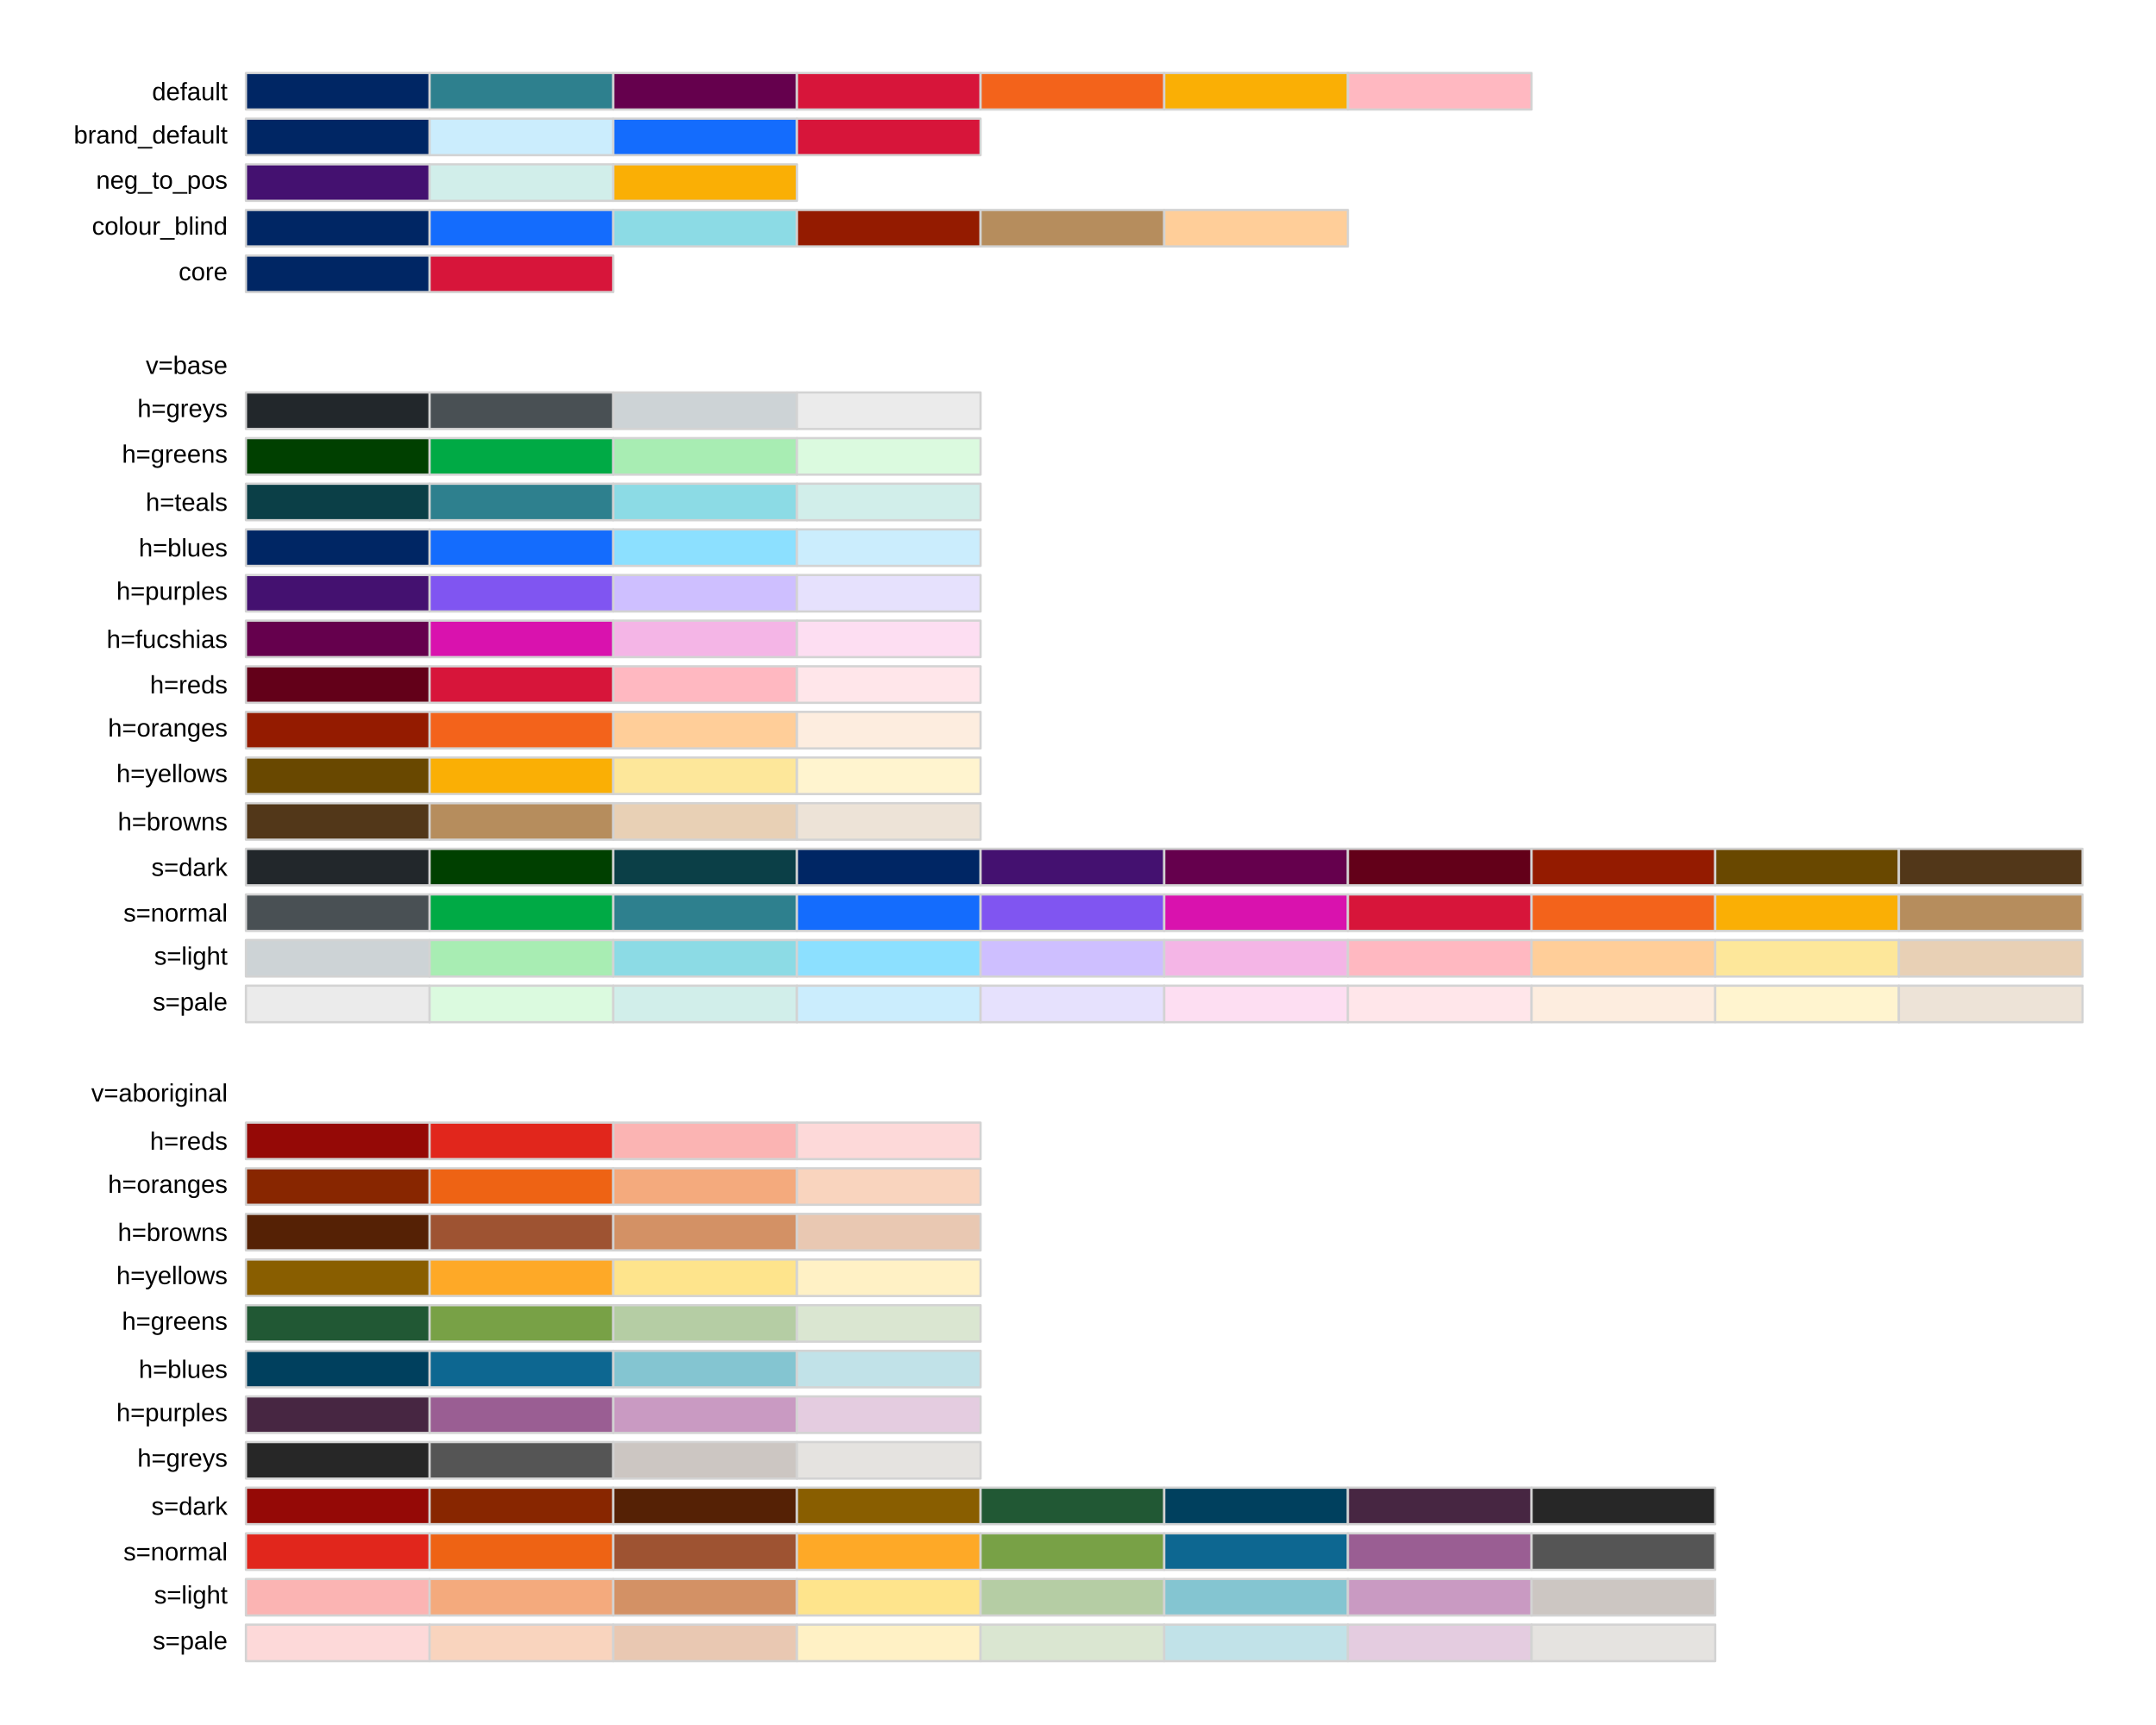
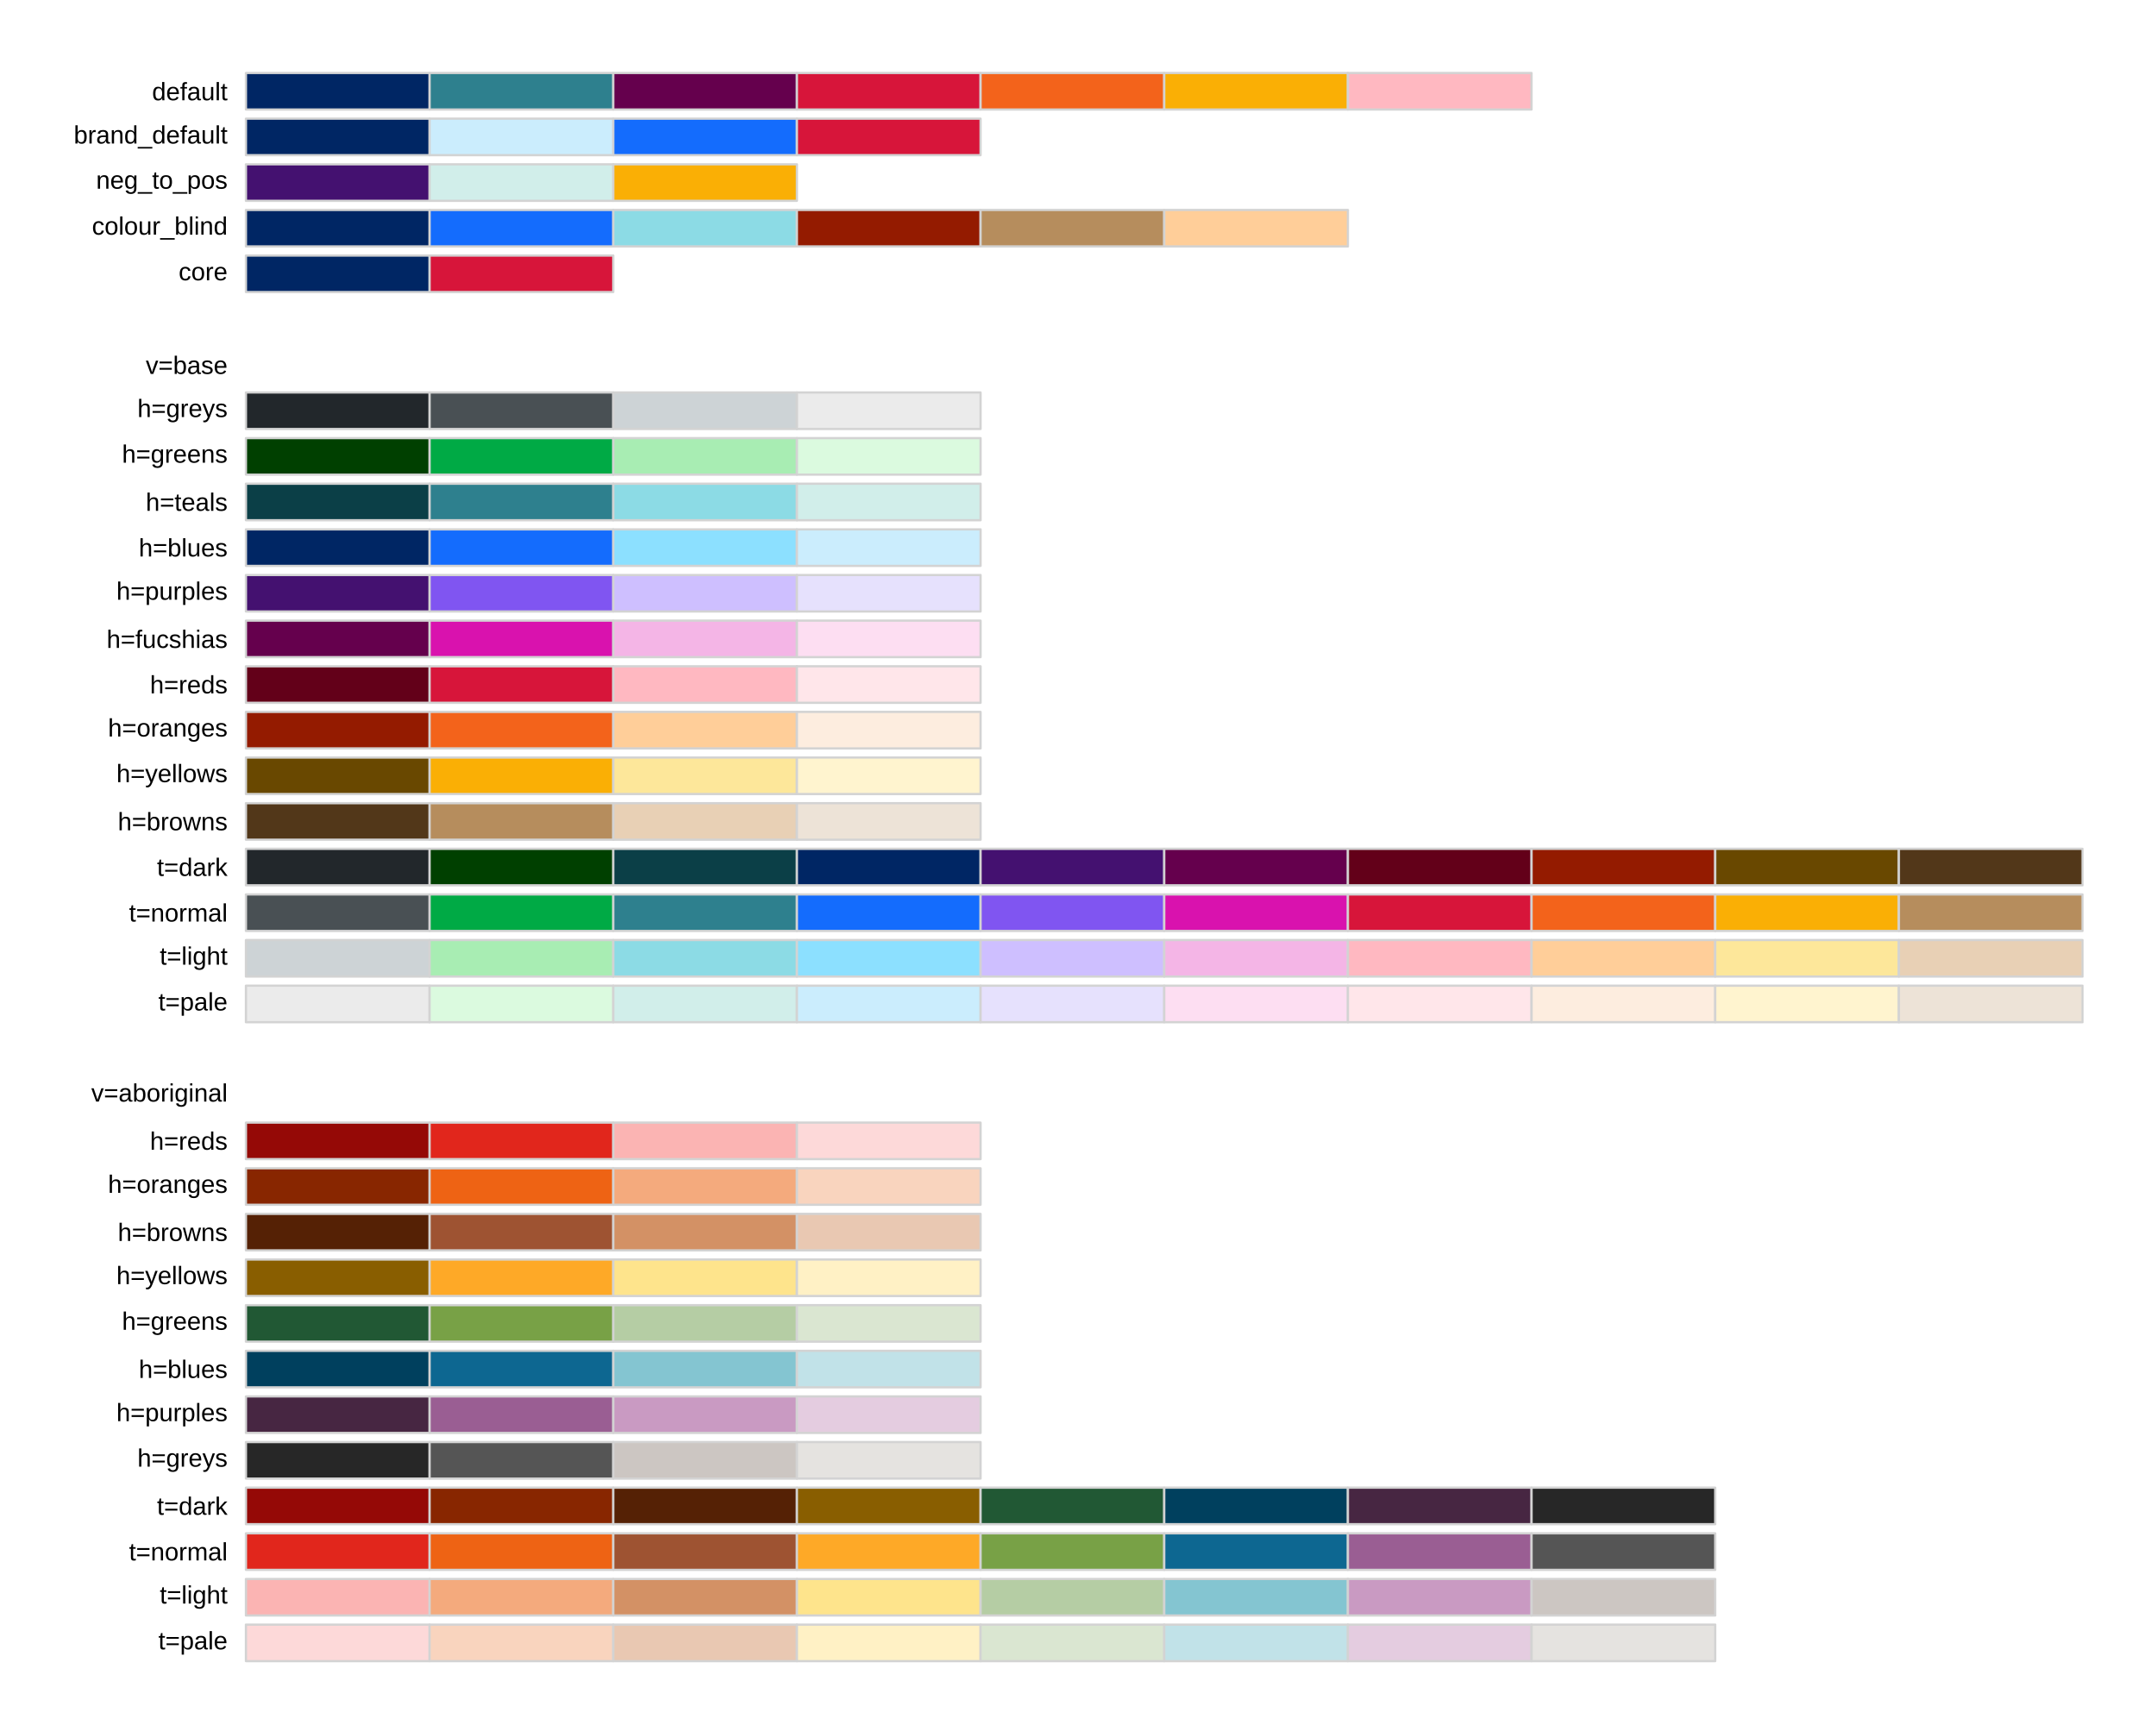
<svg xmlns="http://www.w3.org/2000/svg" width="720.00pt" height="576.00pt" viewBox="0 0 720.00 576.00">
  <g class="svglite">
    <defs>
      <style type="text/css">
    .svglite line, .svglite polyline, .svglite polygon, .svglite path, .svglite rect, .svglite circle {
      fill: none;
      stroke: #000000;
      stroke-linecap: round;
      stroke-linejoin: round;
      stroke-miterlimit: 10.00;
    }
    .svglite text {
      white-space: pre;
    }
    .svglite g.glyphgroup path {
      fill: inherit;
      stroke: none;
    }
  </style>
    </defs>
    <rect width="100%" height="100%" style="stroke: none; fill: #FFFFFF;" />
    <defs>
      <clipPath id="cpMC4wMHw3MjAuMDB8MC4wMHw1NzYuMDA=">
        <rect x="0.00" y="0.00" width="720.00" height="576.00" />
      </clipPath>
    </defs>
    <g clip-path="url(#cpMC4wMHw3MjAuMDB8MC4wMHw1NzYuMDA=)">
</g>
    <defs>
      <clipPath id="cpNTcuNjB8NzIwLjAwfDAuMDB8NTc2LjAw">
        <rect x="57.60" y="0.00" width="662.40" height="576.00" />
      </clipPath>
    </defs>
    <g clip-path="url(#cpNTcuNjB8NzIwLjAwfDAuMDB8NTc2LjAw)">
      <rect x="82.13" y="24.38" width="61.33" height="12.19" style="stroke-width: 0.75; stroke: #D3D3D3; fill: #002664;" />
      <rect x="143.47" y="24.38" width="61.33" height="12.19" style="stroke-width: 0.75; stroke: #D3D3D3; fill: #2E808E;" />
      <rect x="204.80" y="24.38" width="61.33" height="12.19" style="stroke-width: 0.75; stroke: #D3D3D3; fill: #65004D;" />
      <rect x="266.13" y="24.38" width="61.33" height="12.19" style="stroke-width: 0.75; stroke: #D3D3D3; fill: #D7153A;" />
      <rect x="327.47" y="24.38" width="61.33" height="12.19" style="stroke-width: 0.75; stroke: #D3D3D3; fill: #F3631B;" />
      <rect x="388.80" y="24.38" width="61.33" height="12.19" style="stroke-width: 0.75; stroke: #D3D3D3; fill: #FAAF05;" />
      <rect x="450.13" y="24.38" width="61.33" height="12.19" style="stroke-width: 0.75; stroke: #D3D3D3; fill: #FFB8C1;" />
      <rect x="82.13" y="39.62" width="61.33" height="12.19" style="stroke-width: 0.75; stroke: #D3D3D3; fill: #002664;" />
      <rect x="143.47" y="39.62" width="61.33" height="12.19" style="stroke-width: 0.75; stroke: #D3D3D3; fill: #CBEDFD;" />
      <rect x="204.80" y="39.62" width="61.33" height="12.19" style="stroke-width: 0.75; stroke: #D3D3D3; fill: #146CFD;" />
      <rect x="266.13" y="39.62" width="61.33" height="12.19" style="stroke-width: 0.75; stroke: #D3D3D3; fill: #D7153A;" />
      <rect x="82.13" y="54.86" width="61.33" height="12.19" style="stroke-width: 0.75; stroke: #D3D3D3; fill: #441170;" />
      <rect x="143.47" y="54.86" width="61.33" height="12.19" style="stroke-width: 0.75; stroke: #D3D3D3; fill: #D1EEEA;" />
      <rect x="204.80" y="54.86" width="61.33" height="12.19" style="stroke-width: 0.75; stroke: #D3D3D3; fill: #FAAF05;" />
      <rect x="82.13" y="70.10" width="61.33" height="12.19" style="stroke-width: 0.75; stroke: #D3D3D3; fill: #002664;" />
      <rect x="143.47" y="70.10" width="61.33" height="12.19" style="stroke-width: 0.75; stroke: #D3D3D3; fill: #146CFD;" />
      <rect x="204.80" y="70.10" width="61.33" height="12.19" style="stroke-width: 0.75; stroke: #D3D3D3; fill: #8CDBE5;" />
      <rect x="266.13" y="70.10" width="61.33" height="12.19" style="stroke-width: 0.75; stroke: #D3D3D3; fill: #941B00;" />
      <rect x="327.47" y="70.10" width="61.33" height="12.19" style="stroke-width: 0.75; stroke: #D3D3D3; fill: #B68D5D;" />
      <rect x="388.80" y="70.10" width="61.33" height="12.19" style="stroke-width: 0.75; stroke: #D3D3D3; fill: #FFCE99;" />
      <rect x="82.13" y="85.33" width="61.33" height="12.19" style="stroke-width: 0.75; stroke: #D3D3D3; fill: #002664;" />
      <rect x="143.47" y="85.33" width="61.33" height="12.19" style="stroke-width: 0.75; stroke: #D3D3D3; fill: #D7153A;" />
      <rect x="82.13" y="131.05" width="61.33" height="12.19" style="stroke-width: 0.75; stroke: #D3D3D3; fill: #22272B;" />
      <rect x="143.47" y="131.05" width="61.33" height="12.19" style="stroke-width: 0.75; stroke: #D3D3D3; fill: #495054;" />
      <rect x="204.80" y="131.05" width="61.33" height="12.19" style="stroke-width: 0.75; stroke: #D3D3D3; fill: #CDD3D6;" />
      <rect x="266.13" y="131.05" width="61.33" height="12.19" style="stroke-width: 0.75; stroke: #D3D3D3; fill: #EBEBEB;" />
      <rect x="82.13" y="146.29" width="61.33" height="12.19" style="stroke-width: 0.75; stroke: #D3D3D3; fill: #004000;" />
      <rect x="143.47" y="146.29" width="61.33" height="12.19" style="stroke-width: 0.75; stroke: #D3D3D3; fill: #00AA45;" />
      <rect x="204.80" y="146.29" width="61.33" height="12.19" style="stroke-width: 0.75; stroke: #D3D3D3; fill: #A8EDB3;" />
      <rect x="266.13" y="146.29" width="61.33" height="12.19" style="stroke-width: 0.75; stroke: #D3D3D3; fill: #DBFADF;" />
      <rect x="82.13" y="161.52" width="61.33" height="12.19" style="stroke-width: 0.75; stroke: #D3D3D3; fill: #0B3F47;" />
      <rect x="143.47" y="161.52" width="61.33" height="12.19" style="stroke-width: 0.75; stroke: #D3D3D3; fill: #2E808E;" />
      <rect x="204.80" y="161.52" width="61.33" height="12.19" style="stroke-width: 0.75; stroke: #D3D3D3; fill: #8CDBE5;" />
      <rect x="266.13" y="161.52" width="61.33" height="12.19" style="stroke-width: 0.75; stroke: #D3D3D3; fill: #D1EEEA;" />
      <rect x="82.13" y="176.76" width="61.33" height="12.19" style="stroke-width: 0.75; stroke: #D3D3D3; fill: #002664;" />
      <rect x="143.47" y="176.76" width="61.33" height="12.19" style="stroke-width: 0.75; stroke: #D3D3D3; fill: #146CFD;" />
      <rect x="204.80" y="176.76" width="61.33" height="12.19" style="stroke-width: 0.75; stroke: #D3D3D3; fill: #8CE0FF;" />
      <rect x="266.13" y="176.76" width="61.33" height="12.19" style="stroke-width: 0.75; stroke: #D3D3D3; fill: #CBEDFD;" />
      <rect x="82.13" y="192.00" width="61.33" height="12.19" style="stroke-width: 0.75; stroke: #D3D3D3; fill: #441170;" />
      <rect x="143.47" y="192.00" width="61.33" height="12.19" style="stroke-width: 0.75; stroke: #D3D3D3; fill: #8055F1;" />
      <rect x="204.80" y="192.00" width="61.33" height="12.19" style="stroke-width: 0.75; stroke: #D3D3D3; fill: #CEBFFF;" />
      <rect x="266.13" y="192.00" width="61.33" height="12.19" style="stroke-width: 0.75; stroke: #D3D3D3; fill: #E6E1FD;" />
      <rect x="82.13" y="207.24" width="61.33" height="12.19" style="stroke-width: 0.75; stroke: #D3D3D3; fill: #65004D;" />
      <rect x="143.47" y="207.24" width="61.33" height="12.19" style="stroke-width: 0.75; stroke: #D3D3D3; fill: #D912AE;" />
      <rect x="204.80" y="207.24" width="61.33" height="12.19" style="stroke-width: 0.75; stroke: #D3D3D3; fill: #F4B5E6;" />
      <rect x="266.13" y="207.24" width="61.33" height="12.19" style="stroke-width: 0.75; stroke: #D3D3D3; fill: #FDDEF2;" />
      <rect x="82.13" y="222.48" width="61.33" height="12.19" style="stroke-width: 0.75; stroke: #D3D3D3; fill: #630019;" />
      <rect x="143.47" y="222.48" width="61.33" height="12.19" style="stroke-width: 0.75; stroke: #D3D3D3; fill: #D7153A;" />
      <rect x="204.80" y="222.48" width="61.33" height="12.19" style="stroke-width: 0.75; stroke: #D3D3D3; fill: #FFB8C1;" />
      <rect x="266.13" y="222.48" width="61.33" height="12.19" style="stroke-width: 0.75; stroke: #D3D3D3; fill: #FFE6EA;" />
      <rect x="82.13" y="237.71" width="61.33" height="12.19" style="stroke-width: 0.75; stroke: #D3D3D3; fill: #941B00;" />
      <rect x="143.47" y="237.71" width="61.33" height="12.19" style="stroke-width: 0.75; stroke: #D3D3D3; fill: #F3631B;" />
      <rect x="204.80" y="237.71" width="61.33" height="12.19" style="stroke-width: 0.75; stroke: #D3D3D3; fill: #FFCE99;" />
      <rect x="266.13" y="237.71" width="61.33" height="12.19" style="stroke-width: 0.75; stroke: #D3D3D3; fill: #FDEDDF;" />
      <rect x="82.13" y="252.95" width="61.33" height="12.19" style="stroke-width: 0.75; stroke: #D3D3D3; fill: #694800;" />
      <rect x="143.47" y="252.95" width="61.33" height="12.19" style="stroke-width: 0.75; stroke: #D3D3D3; fill: #FAAF05;" />
      <rect x="204.80" y="252.95" width="61.33" height="12.19" style="stroke-width: 0.75; stroke: #D3D3D3; fill: #FDE79A;" />
      <rect x="266.13" y="252.95" width="61.33" height="12.19" style="stroke-width: 0.75; stroke: #D3D3D3; fill: #FFF4CF;" />
      <rect x="82.13" y="268.19" width="61.33" height="12.19" style="stroke-width: 0.75; stroke: #D3D3D3; fill: #523719;" />
      <rect x="143.47" y="268.19" width="61.33" height="12.19" style="stroke-width: 0.75; stroke: #D3D3D3; fill: #B68D5D;" />
      <rect x="204.80" y="268.19" width="61.33" height="12.19" style="stroke-width: 0.75; stroke: #D3D3D3; fill: #E8D0B5;" />
      <rect x="266.13" y="268.19" width="61.33" height="12.19" style="stroke-width: 0.75; stroke: #D3D3D3; fill: #EDE3D7;" />
      <rect x="82.13" y="283.43" width="61.33" height="12.19" style="stroke-width: 0.75; stroke: #D3D3D3; fill: #22272B;" />
      <rect x="143.47" y="283.43" width="61.33" height="12.19" style="stroke-width: 0.75; stroke: #D3D3D3; fill: #004000;" />
      <rect x="204.80" y="283.43" width="61.33" height="12.19" style="stroke-width: 0.75; stroke: #D3D3D3; fill: #0B3F47;" />
      <rect x="266.13" y="283.43" width="61.33" height="12.19" style="stroke-width: 0.75; stroke: #D3D3D3; fill: #002664;" />
      <rect x="327.47" y="283.43" width="61.33" height="12.19" style="stroke-width: 0.75; stroke: #D3D3D3; fill: #441170;" />
      <rect x="388.80" y="283.43" width="61.33" height="12.19" style="stroke-width: 0.75; stroke: #D3D3D3; fill: #65004D;" />
      <rect x="450.13" y="283.43" width="61.33" height="12.19" style="stroke-width: 0.75; stroke: #D3D3D3; fill: #630019;" />
      <rect x="511.47" y="283.43" width="61.33" height="12.19" style="stroke-width: 0.75; stroke: #D3D3D3; fill: #941B00;" />
      <rect x="572.80" y="283.43" width="61.33" height="12.19" style="stroke-width: 0.75; stroke: #D3D3D3; fill: #694800;" />
      <rect x="634.13" y="283.43" width="61.33" height="12.19" style="stroke-width: 0.75; stroke: #D3D3D3; fill: #523719;" />
      <rect x="82.13" y="298.67" width="61.33" height="12.19" style="stroke-width: 0.75; stroke: #D3D3D3; fill: #495054;" />
      <rect x="143.47" y="298.67" width="61.33" height="12.19" style="stroke-width: 0.75; stroke: #D3D3D3; fill: #00AA45;" />
      <rect x="204.80" y="298.67" width="61.33" height="12.19" style="stroke-width: 0.75; stroke: #D3D3D3; fill: #2E808E;" />
      <rect x="266.13" y="298.67" width="61.33" height="12.19" style="stroke-width: 0.75; stroke: #D3D3D3; fill: #146CFD;" />
      <rect x="327.47" y="298.67" width="61.33" height="12.19" style="stroke-width: 0.75; stroke: #D3D3D3; fill: #8055F1;" />
      <rect x="388.80" y="298.67" width="61.33" height="12.19" style="stroke-width: 0.75; stroke: #D3D3D3; fill: #D912AE;" />
      <rect x="450.13" y="298.67" width="61.33" height="12.19" style="stroke-width: 0.75; stroke: #D3D3D3; fill: #D7153A;" />
      <rect x="511.47" y="298.67" width="61.33" height="12.19" style="stroke-width: 0.75; stroke: #D3D3D3; fill: #F3631B;" />
      <rect x="572.80" y="298.67" width="61.33" height="12.19" style="stroke-width: 0.75; stroke: #D3D3D3; fill: #FAAF05;" />
      <rect x="634.13" y="298.67" width="61.33" height="12.19" style="stroke-width: 0.75; stroke: #D3D3D3; fill: #B68D5D;" />
      <rect x="82.13" y="313.90" width="61.33" height="12.19" style="stroke-width: 0.75; stroke: #D3D3D3; fill: #CDD3D6;" />
      <rect x="143.47" y="313.90" width="61.33" height="12.19" style="stroke-width: 0.75; stroke: #D3D3D3; fill: #A8EDB3;" />
      <rect x="204.80" y="313.90" width="61.33" height="12.19" style="stroke-width: 0.75; stroke: #D3D3D3; fill: #8CDBE5;" />
      <rect x="266.13" y="313.90" width="61.33" height="12.19" style="stroke-width: 0.75; stroke: #D3D3D3; fill: #8CE0FF;" />
      <rect x="327.47" y="313.90" width="61.33" height="12.19" style="stroke-width: 0.75; stroke: #D3D3D3; fill: #CEBFFF;" />
      <rect x="388.80" y="313.90" width="61.33" height="12.19" style="stroke-width: 0.75; stroke: #D3D3D3; fill: #F4B5E6;" />
      <rect x="450.13" y="313.90" width="61.33" height="12.19" style="stroke-width: 0.75; stroke: #D3D3D3; fill: #FFB8C1;" />
      <rect x="511.47" y="313.90" width="61.33" height="12.19" style="stroke-width: 0.75; stroke: #D3D3D3; fill: #FFCE99;" />
      <rect x="572.80" y="313.90" width="61.33" height="12.19" style="stroke-width: 0.75; stroke: #D3D3D3; fill: #FDE79A;" />
      <rect x="634.13" y="313.90" width="61.33" height="12.19" style="stroke-width: 0.75; stroke: #D3D3D3; fill: #E8D0B5;" />
      <rect x="82.13" y="329.14" width="61.33" height="12.19" style="stroke-width: 0.75; stroke: #D3D3D3; fill: #EBEBEB;" />
      <rect x="143.47" y="329.14" width="61.33" height="12.19" style="stroke-width: 0.75; stroke: #D3D3D3; fill: #DBFADF;" />
      <rect x="204.80" y="329.14" width="61.33" height="12.19" style="stroke-width: 0.75; stroke: #D3D3D3; fill: #D1EEEA;" />
      <rect x="266.13" y="329.14" width="61.33" height="12.19" style="stroke-width: 0.75; stroke: #D3D3D3; fill: #CBEDFD;" />
      <rect x="327.47" y="329.14" width="61.33" height="12.19" style="stroke-width: 0.75; stroke: #D3D3D3; fill: #E6E1FD;" />
      <rect x="388.80" y="329.14" width="61.33" height="12.19" style="stroke-width: 0.75; stroke: #D3D3D3; fill: #FDDEF2;" />
      <rect x="450.13" y="329.14" width="61.33" height="12.19" style="stroke-width: 0.75; stroke: #D3D3D3; fill: #FFE6EA;" />
      <rect x="511.47" y="329.14" width="61.33" height="12.19" style="stroke-width: 0.75; stroke: #D3D3D3; fill: #FDEDDF;" />
      <rect x="572.80" y="329.14" width="61.33" height="12.19" style="stroke-width: 0.75; stroke: #D3D3D3; fill: #FFF4CF;" />
      <rect x="634.13" y="329.14" width="61.33" height="12.19" style="stroke-width: 0.75; stroke: #D3D3D3; fill: #EDE3D7;" />
      <rect x="82.13" y="374.86" width="61.33" height="12.19" style="stroke-width: 0.75; stroke: #D3D3D3; fill: #950906;" />
      <rect x="143.47" y="374.86" width="61.33" height="12.19" style="stroke-width: 0.75; stroke: #D3D3D3; fill: #E1261C;" />
      <rect x="204.80" y="374.86" width="61.33" height="12.19" style="stroke-width: 0.75; stroke: #D3D3D3; fill: #FBB4B3;" />
      <rect x="266.13" y="374.86" width="61.33" height="12.19" style="stroke-width: 0.75; stroke: #D3D3D3; fill: #FDD9D9;" />
      <rect x="82.13" y="390.10" width="61.33" height="12.19" style="stroke-width: 0.75; stroke: #D3D3D3; fill: #882600;" />
      <rect x="143.47" y="390.10" width="61.33" height="12.19" style="stroke-width: 0.75; stroke: #D3D3D3; fill: #EE6314;" />
      <rect x="204.80" y="390.10" width="61.33" height="12.19" style="stroke-width: 0.75; stroke: #D3D3D3; fill: #F4AA7D;" />
      <rect x="266.13" y="390.10" width="61.33" height="12.19" style="stroke-width: 0.75; stroke: #D3D3D3; fill: #F9D4BE;" />
      <rect x="82.13" y="405.33" width="61.33" height="12.19" style="stroke-width: 0.75; stroke: #D3D3D3; fill: #552105;" />
      <rect x="143.47" y="405.33" width="61.33" height="12.19" style="stroke-width: 0.75; stroke: #D3D3D3; fill: #9E5332;" />
      <rect x="204.80" y="405.33" width="61.33" height="12.19" style="stroke-width: 0.75; stroke: #D3D3D3; fill: #D39165;" />
      <rect x="266.13" y="405.33" width="61.33" height="12.19" style="stroke-width: 0.75; stroke: #D3D3D3; fill: #E9C8B2;" />
      <rect x="82.13" y="420.57" width="61.33" height="12.19" style="stroke-width: 0.75; stroke: #D3D3D3; fill: #895E00;" />
      <rect x="143.47" y="420.57" width="61.33" height="12.19" style="stroke-width: 0.75; stroke: #D3D3D3; fill: #FEA927;" />
      <rect x="204.80" y="420.57" width="61.33" height="12.19" style="stroke-width: 0.75; stroke: #D3D3D3; fill: #FEE48C;" />
      <rect x="266.13" y="420.57" width="61.33" height="12.19" style="stroke-width: 0.75; stroke: #D3D3D3; fill: #FFF1C5;" />
      <rect x="82.13" y="435.81" width="61.33" height="12.19" style="stroke-width: 0.75; stroke: #D3D3D3; fill: #215834;" />
      <rect x="143.47" y="435.81" width="61.33" height="12.19" style="stroke-width: 0.75; stroke: #D3D3D3; fill: #78A146;" />
      <rect x="204.80" y="435.81" width="61.33" height="12.19" style="stroke-width: 0.75; stroke: #D3D3D3; fill: #B5CDA4;" />
      <rect x="266.13" y="435.81" width="61.33" height="12.19" style="stroke-width: 0.75; stroke: #D3D3D3; fill: #DAE6D1;" />
      <rect x="82.13" y="451.05" width="61.33" height="12.19" style="stroke-width: 0.75; stroke: #D3D3D3; fill: #00405E;" />
      <rect x="143.47" y="451.05" width="61.33" height="12.19" style="stroke-width: 0.75; stroke: #D3D3D3; fill: #0D6791;" />
      <rect x="204.80" y="451.05" width="61.33" height="12.19" style="stroke-width: 0.75; stroke: #D3D3D3; fill: #84C5D1;" />
      <rect x="266.13" y="451.05" width="61.33" height="12.19" style="stroke-width: 0.75; stroke: #D3D3D3; fill: #C1E2E8;" />
      <rect x="82.13" y="466.29" width="61.33" height="12.19" style="stroke-width: 0.75; stroke: #D3D3D3; fill: #472642;" />
      <rect x="143.47" y="466.29" width="61.33" height="12.19" style="stroke-width: 0.75; stroke: #D3D3D3; fill: #9A5E93;" />
      <rect x="204.80" y="466.29" width="61.33" height="12.19" style="stroke-width: 0.75; stroke: #D3D3D3; fill: #C99AC2;" />
      <rect x="266.13" y="466.29" width="61.33" height="12.19" style="stroke-width: 0.75; stroke: #D3D3D3; fill: #E4CCE0;" />
      <rect x="82.13" y="481.52" width="61.33" height="12.19" style="stroke-width: 0.75; stroke: #D3D3D3; fill: #272727;" />
      <rect x="143.47" y="481.52" width="61.33" height="12.19" style="stroke-width: 0.75; stroke: #D3D3D3; fill: #555555;" />
      <rect x="204.80" y="481.52" width="61.33" height="12.19" style="stroke-width: 0.75; stroke: #D3D3D3; fill: #CCC6C2;" />
      <rect x="266.13" y="481.52" width="61.33" height="12.19" style="stroke-width: 0.75; stroke: #D3D3D3; fill: #E5E3E0;" />
      <rect x="82.13" y="496.76" width="61.33" height="12.19" style="stroke-width: 0.75; stroke: #D3D3D3; fill: #950906;" />
      <rect x="143.47" y="496.76" width="61.33" height="12.19" style="stroke-width: 0.75; stroke: #D3D3D3; fill: #882600;" />
      <rect x="204.80" y="496.76" width="61.33" height="12.19" style="stroke-width: 0.75; stroke: #D3D3D3; fill: #552105;" />
      <rect x="266.13" y="496.76" width="61.33" height="12.19" style="stroke-width: 0.75; stroke: #D3D3D3; fill: #895E00;" />
      <rect x="327.47" y="496.76" width="61.33" height="12.19" style="stroke-width: 0.75; stroke: #D3D3D3; fill: #215834;" />
      <rect x="388.80" y="496.76" width="61.33" height="12.19" style="stroke-width: 0.75; stroke: #D3D3D3; fill: #00405E;" />
      <rect x="450.13" y="496.76" width="61.33" height="12.19" style="stroke-width: 0.75; stroke: #D3D3D3; fill: #472642;" />
      <rect x="511.47" y="496.76" width="61.33" height="12.19" style="stroke-width: 0.75; stroke: #D3D3D3; fill: #272727;" />
      <rect x="82.13" y="512.00" width="61.33" height="12.19" style="stroke-width: 0.75; stroke: #D3D3D3; fill: #E1261C;" />
      <rect x="143.47" y="512.00" width="61.33" height="12.19" style="stroke-width: 0.75; stroke: #D3D3D3; fill: #EE6314;" />
      <rect x="204.80" y="512.00" width="61.33" height="12.19" style="stroke-width: 0.75; stroke: #D3D3D3; fill: #9E5332;" />
      <rect x="266.13" y="512.00" width="61.33" height="12.19" style="stroke-width: 0.75; stroke: #D3D3D3; fill: #FEA927;" />
      <rect x="327.47" y="512.00" width="61.33" height="12.19" style="stroke-width: 0.75; stroke: #D3D3D3; fill: #78A146;" />
      <rect x="388.80" y="512.00" width="61.33" height="12.19" style="stroke-width: 0.75; stroke: #D3D3D3; fill: #0D6791;" />
      <rect x="450.13" y="512.00" width="61.33" height="12.19" style="stroke-width: 0.75; stroke: #D3D3D3; fill: #9A5E93;" />
      <rect x="511.47" y="512.00" width="61.33" height="12.19" style="stroke-width: 0.75; stroke: #D3D3D3; fill: #555555;" />
      <rect x="82.13" y="527.24" width="61.33" height="12.19" style="stroke-width: 0.75; stroke: #D3D3D3; fill: #FBB4B3;" />
      <rect x="143.47" y="527.24" width="61.33" height="12.19" style="stroke-width: 0.75; stroke: #D3D3D3; fill: #F4AA7D;" />
      <rect x="204.80" y="527.24" width="61.33" height="12.19" style="stroke-width: 0.75; stroke: #D3D3D3; fill: #D39165;" />
      <rect x="266.13" y="527.24" width="61.33" height="12.19" style="stroke-width: 0.75; stroke: #D3D3D3; fill: #FEE48C;" />
      <rect x="327.47" y="527.24" width="61.33" height="12.19" style="stroke-width: 0.75; stroke: #D3D3D3; fill: #B5CDA4;" />
      <rect x="388.80" y="527.24" width="61.33" height="12.19" style="stroke-width: 0.75; stroke: #D3D3D3; fill: #84C5D1;" />
      <rect x="450.13" y="527.24" width="61.33" height="12.19" style="stroke-width: 0.75; stroke: #D3D3D3; fill: #C99AC2;" />
      <rect x="511.47" y="527.24" width="61.33" height="12.19" style="stroke-width: 0.75; stroke: #D3D3D3; fill: #CCC6C2;" />
      <rect x="82.13" y="542.48" width="61.33" height="12.19" style="stroke-width: 0.75; stroke: #D3D3D3; fill: #FDD9D9;" />
      <rect x="143.47" y="542.48" width="61.33" height="12.19" style="stroke-width: 0.75; stroke: #D3D3D3; fill: #F9D4BE;" />
      <rect x="204.80" y="542.48" width="61.33" height="12.19" style="stroke-width: 0.75; stroke: #D3D3D3; fill: #E9C8B2;" />
      <rect x="266.13" y="542.48" width="61.33" height="12.19" style="stroke-width: 0.75; stroke: #D3D3D3; fill: #FFF1C5;" />
      <rect x="327.47" y="542.48" width="61.33" height="12.19" style="stroke-width: 0.75; stroke: #D3D3D3; fill: #DAE6D1;" />
      <rect x="388.80" y="542.48" width="61.33" height="12.19" style="stroke-width: 0.75; stroke: #D3D3D3; fill: #C1E2E8;" />
      <rect x="450.13" y="542.48" width="61.33" height="12.19" style="stroke-width: 0.75; stroke: #D3D3D3; fill: #E4CCE0;" />
      <rect x="511.47" y="542.48" width="61.33" height="12.19" style="stroke-width: 0.75; stroke: #D3D3D3; fill: #E5E3E0;" />
    </g>
    <g clip-path="url(#cpMC4wMHw3MjAuMDB8MC4wMHw1NzYuMDA=)">
      <text x="76.00" y="33.48" text-anchor="end" style="font-size: 8.40px; font-family: &quot;Arial&quot;;" textLength="25.20px" lengthAdjust="spacingAndGlyphs">default</text>
      <text x="76.00" y="47.93" text-anchor="end" style="font-size: 8.40px; font-family: &quot;Arial&quot;;" textLength="51.36px" lengthAdjust="spacingAndGlyphs">brand_default</text>
      <text x="76.00" y="63.01" text-anchor="end" style="font-size: 8.40px; font-family: &quot;Arial&quot;;" textLength="43.91px" lengthAdjust="spacingAndGlyphs">neg_to_pos</text>
      <text x="76.00" y="78.36" text-anchor="end" style="font-size: 8.40px; font-family: &quot;Arial&quot;;" textLength="45.28px" lengthAdjust="spacingAndGlyphs">colour_blind</text>
      <text x="76.00" y="93.60" text-anchor="end" style="font-size: 8.40px; font-family: &quot;Arial&quot;;" textLength="16.34px" lengthAdjust="spacingAndGlyphs">core</text>
      <text x="76.00" y="106.67" text-anchor="end" style="font-size: 8.40px; font-family: &quot;Arial&quot;;" textLength="2.33px" lengthAdjust="spacingAndGlyphs"> </text>
      <text x="76.00" y="124.86" text-anchor="end" style="font-size: 8.40px; font-family: &quot;Arial&quot;;" textLength="29.66px" lengthAdjust="spacingAndGlyphs"> v=base</text>
      <text x="76.00" y="139.26" text-anchor="end" style="font-size: 8.40px; font-family: &quot;Arial&quot;;" textLength="30.12px" lengthAdjust="spacingAndGlyphs">h=greys</text>
      <text x="76.00" y="154.50" text-anchor="end" style="font-size: 8.40px; font-family: &quot;Arial&quot;;" textLength="35.27px" lengthAdjust="spacingAndGlyphs">h=greens</text>
      <text x="76.00" y="170.57" text-anchor="end" style="font-size: 8.40px; font-family: &quot;Arial&quot;;" textLength="27.31px" lengthAdjust="spacingAndGlyphs">h=teals</text>
      <text x="76.00" y="185.81" text-anchor="end" style="font-size: 8.40px; font-family: &quot;Arial&quot;;" textLength="29.66px" lengthAdjust="spacingAndGlyphs">h=blues</text>
      <text x="76.00" y="200.26" text-anchor="end" style="font-size: 8.40px; font-family: &quot;Arial&quot;;" textLength="37.12px" lengthAdjust="spacingAndGlyphs">h=purples</text>
      <text x="76.00" y="216.34" text-anchor="end" style="font-size: 8.40px; font-family: &quot;Arial&quot;;" textLength="40.39px" lengthAdjust="spacingAndGlyphs">h=fucshias</text>
      <text x="76.00" y="231.53" text-anchor="end" style="font-size: 8.40px; font-family: &quot;Arial&quot;;" textLength="25.92px" lengthAdjust="spacingAndGlyphs">h=reds</text>
      <text x="76.00" y="245.93" text-anchor="end" style="font-size: 8.40px; font-family: &quot;Arial&quot;;" textLength="39.94px" lengthAdjust="spacingAndGlyphs">h=oranges</text>
      <text x="76.00" y="261.17" text-anchor="end" style="font-size: 8.40px; font-family: &quot;Arial&quot;;" textLength="37.11px" lengthAdjust="spacingAndGlyphs">h=yellows</text>
      <text x="76.00" y="277.24" text-anchor="end" style="font-size: 8.40px; font-family: &quot;Arial&quot;;" textLength="36.66px" lengthAdjust="spacingAndGlyphs">h=browns</text>
-       <text x="76.00" y="292.48" text-anchor="end" style="font-size: 8.40px; font-family: &quot;Arial&quot;;" textLength="25.45px" lengthAdjust="spacingAndGlyphs">s=dark</text>
-       <text x="76.00" y="307.72" text-anchor="end" style="font-size: 8.40px; font-family: &quot;Arial&quot;;" textLength="34.77px" lengthAdjust="spacingAndGlyphs">s=normal</text>
-       <text x="76.00" y="322.12" text-anchor="end" style="font-size: 8.40px; font-family: &quot;Arial&quot;;" textLength="24.50px" lengthAdjust="spacingAndGlyphs">s=light</text>
-       <text x="76.00" y="337.41" text-anchor="end" style="font-size: 8.40px; font-family: &quot;Arial&quot;;" textLength="24.98px" lengthAdjust="spacingAndGlyphs">s=pale</text>
+       <text x="76.00" y="292.48" text-anchor="end" style="font-size: 8.40px; font-family: &quot;Arial&quot;;" textLength="23.58px" lengthAdjust="spacingAndGlyphs">t=dark</text>
+       <text x="76.00" y="307.72" text-anchor="end" style="font-size: 8.40px; font-family: &quot;Arial&quot;;" textLength="32.89px" lengthAdjust="spacingAndGlyphs">t=normal</text>
+       <text x="76.00" y="322.12" text-anchor="end" style="font-size: 8.40px; font-family: &quot;Arial&quot;;" textLength="22.62px" lengthAdjust="spacingAndGlyphs">t=light</text>
+       <text x="76.00" y="337.41" text-anchor="end" style="font-size: 8.40px; font-family: &quot;Arial&quot;;" textLength="23.11px" lengthAdjust="spacingAndGlyphs">t=pale</text>
      <text x="76.00" y="350.48" text-anchor="end" style="font-size: 8.40px; font-family: &quot;Arial&quot;;" textLength="2.33px" lengthAdjust="spacingAndGlyphs"> </text>
      <text x="76.00" y="367.83" text-anchor="end" style="font-size: 8.40px; font-family: &quot;Arial&quot;;" textLength="47.84px" lengthAdjust="spacingAndGlyphs"> v=aboriginal</text>
      <text x="76.00" y="383.91" text-anchor="end" style="font-size: 8.40px; font-family: &quot;Arial&quot;;" textLength="25.92px" lengthAdjust="spacingAndGlyphs">h=reds</text>
      <text x="76.00" y="398.31" text-anchor="end" style="font-size: 8.40px; font-family: &quot;Arial&quot;;" textLength="39.94px" lengthAdjust="spacingAndGlyphs">h=oranges</text>
      <text x="76.00" y="414.38" text-anchor="end" style="font-size: 8.40px; font-family: &quot;Arial&quot;;" textLength="36.66px" lengthAdjust="spacingAndGlyphs">h=browns</text>
      <text x="76.00" y="428.79" text-anchor="end" style="font-size: 8.40px; font-family: &quot;Arial&quot;;" textLength="37.11px" lengthAdjust="spacingAndGlyphs">h=yellows</text>
      <text x="76.00" y="444.03" text-anchor="end" style="font-size: 8.40px; font-family: &quot;Arial&quot;;" textLength="35.27px" lengthAdjust="spacingAndGlyphs">h=greens</text>
      <text x="76.00" y="460.10" text-anchor="end" style="font-size: 8.40px; font-family: &quot;Arial&quot;;" textLength="29.66px" lengthAdjust="spacingAndGlyphs">h=blues</text>
      <text x="76.00" y="474.55" text-anchor="end" style="font-size: 8.40px; font-family: &quot;Arial&quot;;" textLength="37.12px" lengthAdjust="spacingAndGlyphs">h=purples</text>
      <text x="76.00" y="489.74" text-anchor="end" style="font-size: 8.40px; font-family: &quot;Arial&quot;;" textLength="30.12px" lengthAdjust="spacingAndGlyphs">h=greys</text>
-       <text x="76.00" y="505.81" text-anchor="end" style="font-size: 8.40px; font-family: &quot;Arial&quot;;" textLength="25.45px" lengthAdjust="spacingAndGlyphs">s=dark</text>
-       <text x="76.00" y="521.05" text-anchor="end" style="font-size: 8.40px; font-family: &quot;Arial&quot;;" textLength="34.77px" lengthAdjust="spacingAndGlyphs">s=normal</text>
-       <text x="76.00" y="535.45" text-anchor="end" style="font-size: 8.40px; font-family: &quot;Arial&quot;;" textLength="24.50px" lengthAdjust="spacingAndGlyphs">s=light</text>
-       <text x="76.00" y="550.74" text-anchor="end" style="font-size: 8.40px; font-family: &quot;Arial&quot;;" textLength="24.98px" lengthAdjust="spacingAndGlyphs">s=pale</text>
+       <text x="76.00" y="505.81" text-anchor="end" style="font-size: 8.40px; font-family: &quot;Arial&quot;;" textLength="23.58px" lengthAdjust="spacingAndGlyphs">t=dark</text>
+       <text x="76.00" y="521.05" text-anchor="end" style="font-size: 8.40px; font-family: &quot;Arial&quot;;" textLength="32.89px" lengthAdjust="spacingAndGlyphs">t=normal</text>
+       <text x="76.00" y="535.45" text-anchor="end" style="font-size: 8.40px; font-family: &quot;Arial&quot;;" textLength="22.62px" lengthAdjust="spacingAndGlyphs">t=light</text>
+       <text x="76.00" y="550.74" text-anchor="end" style="font-size: 8.40px; font-family: &quot;Arial&quot;;" textLength="23.11px" lengthAdjust="spacingAndGlyphs">t=pale</text>
    </g>
  </g>
</svg>
